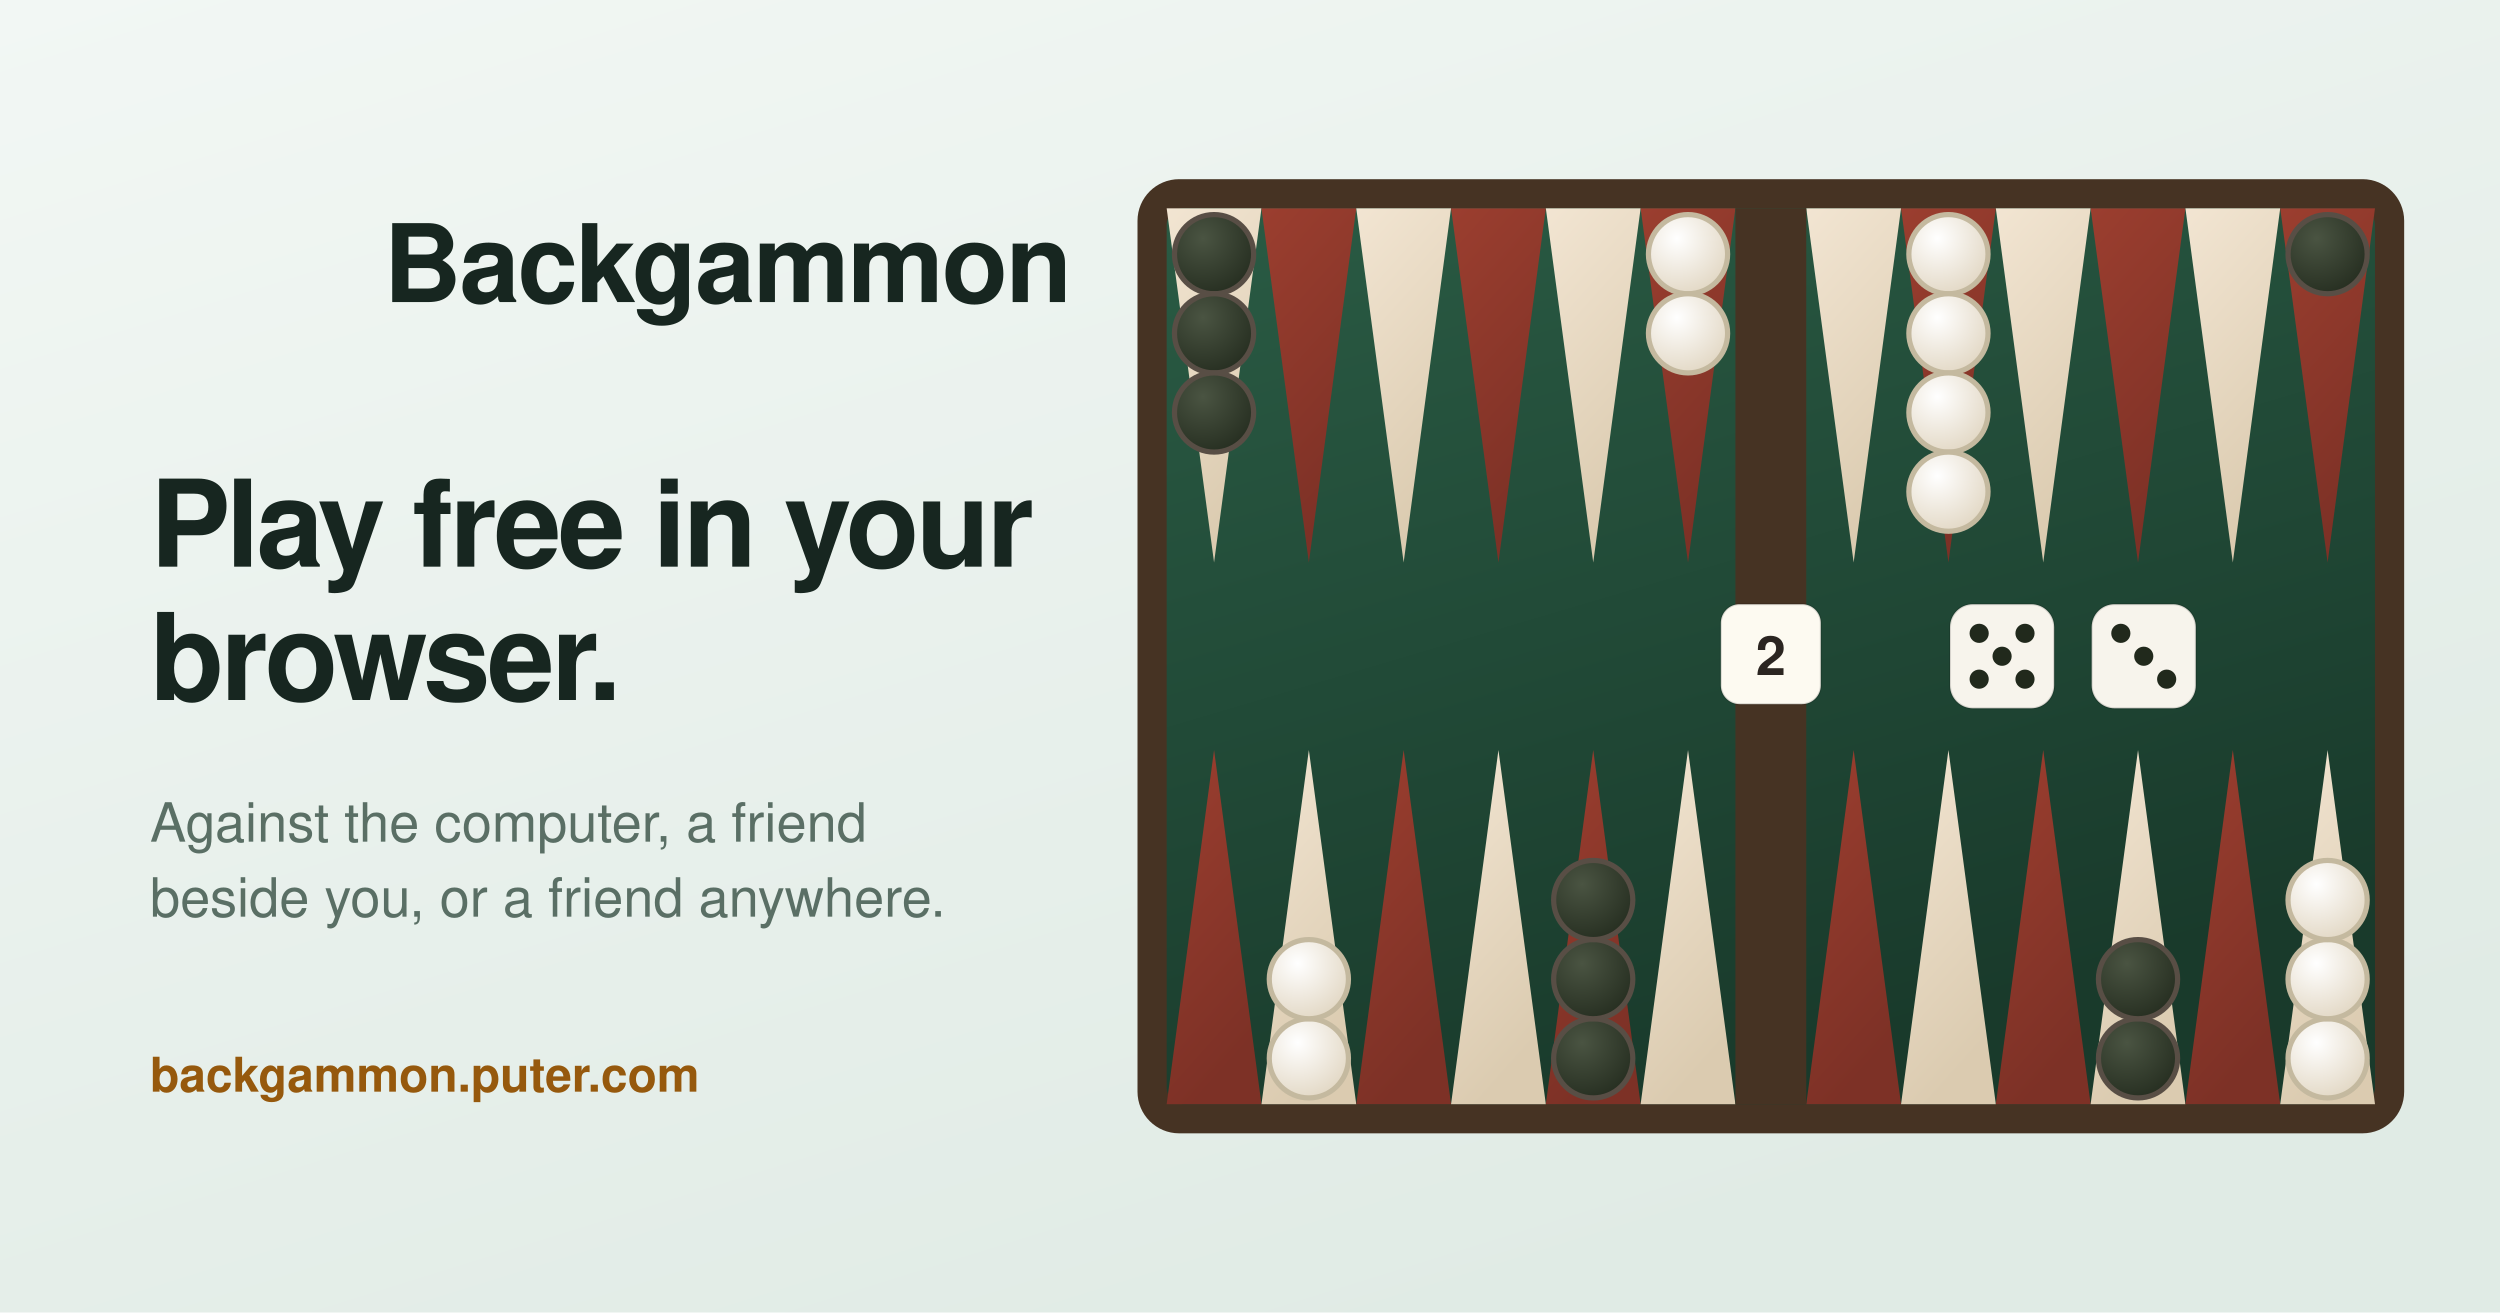
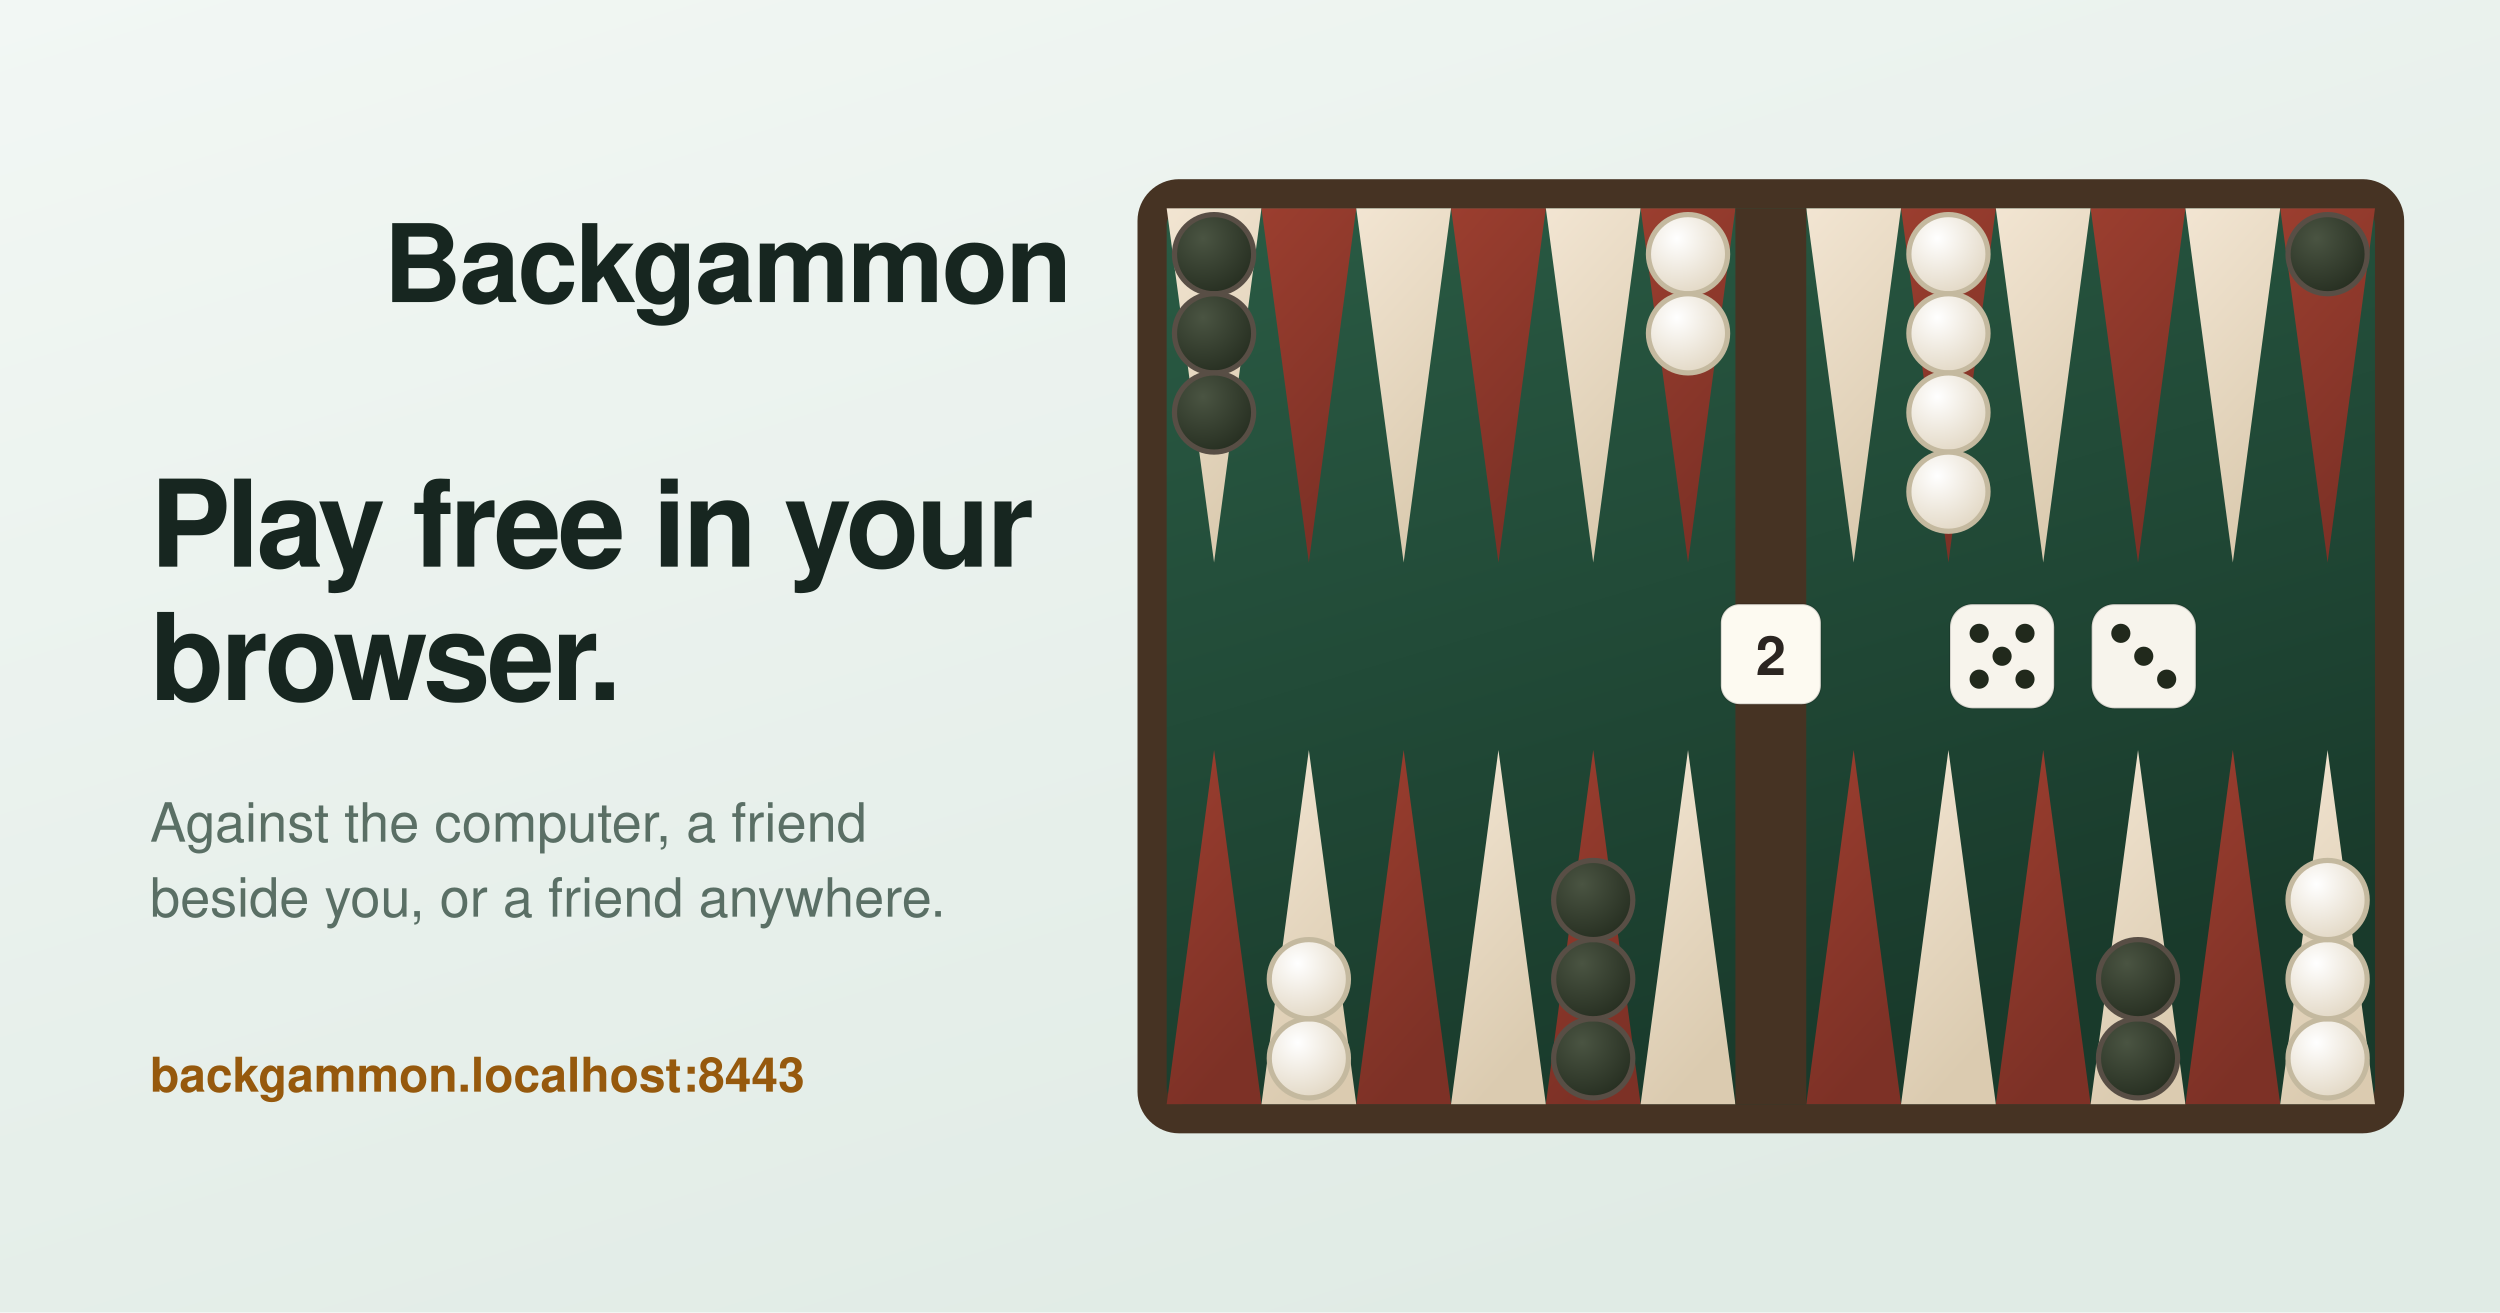
<svg xmlns="http://www.w3.org/2000/svg" viewBox="0 0 1200 630" width="1200" height="630">
  <defs>
    <linearGradient id="page" x1="0" y1="0" x2="0.6" y2="1">
      <stop offset="0" stop-color="#f2f7f4" />
      <stop offset="1" stop-color="#e0ebe5" />
    </linearGradient>
    <linearGradient id="felt" x1="0" y1="0" x2="0.4" y2="1">
      <stop offset="0" stop-color="#2a5b44" />
      <stop offset="1" stop-color="#193a2b" />
    </linearGradient>
    <linearGradient id="ivory" x1="0" y1="0" x2="0.3" y2="1">
      <stop offset="0" stop-color="#f2e5d2" />
      <stop offset="1" stop-color="#dbcbb0" />
    </linearGradient>
    <linearGradient id="clay" x1="0" y1="0" x2="0.3" y2="1">
      <stop offset="0" stop-color="#9b3e2f" />
      <stop offset="1" stop-color="#7d3126" />
    </linearGradient>
    <radialGradient id="wc" cx="0.36" cy="0.3" r="0.85">
      <stop offset="0" stop-color="#ffffff" />
      <stop offset="1" stop-color="#ded2bc" />
    </radialGradient>
    <radialGradient id="bc" cx="0.36" cy="0.3" r="0.85">
      <stop offset="0" stop-color="#4a5442" />
      <stop offset="1" stop-color="#21291c" />
    </radialGradient>
    <g id="checker-w">
      <circle r="19" fill="url(#wc)" stroke="#c4b99f" stroke-width="2.5" />
    </g>
    <g id="checker-b">
      <circle r="19" fill="url(#bc)" stroke="#584e45" stroke-width="2.5" />
    </g>
  </defs>
  <rect width="1200" height="630" fill="url(#page)" />
  <g font-family="Helvetica Neue, Helvetica, Arial, sans-serif" fill="#172620">
    <text x="184" y="145" font-size="52" font-weight="700" letter-spacing="-1">Backgammon</text>
    <text x="72" y="272" font-size="58" font-weight="700" letter-spacing="-1.5">Play free in your</text>
    <text x="72" y="336" font-size="58" font-weight="700" letter-spacing="-1.5">browser.</text>
    <text x="72" y="404" font-size="26" font-weight="500" fill="#5a6f65">Against the computer, a friend</text>
    <text x="72" y="440" font-size="26" font-weight="500" fill="#5a6f65">beside you, or a friend anywhere.</text>
-     <text x="72" y="524" font-size="23" font-weight="700" fill="#96590d">backgammon.puter.com</text>
+     <text x="72" y="524" font-size="23" font-weight="700" fill="#96590d">backgammon.localhost:8443</text>
  </g>
  <g>
    <rect x="546" y="86" width="608" height="458" rx="20" fill="#463323" />
    <rect x="560" y="100" width="580" height="430" rx="8" fill="url(#felt)" />
    <g>
      <path d="M560 100 H605.5 L582.75 270 Z" fill="url(#ivory)" />
      <path d="M605.5 100 H651 L628.25 270 Z" fill="url(#clay)" />
      <path d="M651 100 H696.5 L673.75 270 Z" fill="url(#ivory)" />
      <path d="M696.5 100 H742 L719.25 270 Z" fill="url(#clay)" />
      <path d="M742 100 H787.5 L764.75 270 Z" fill="url(#ivory)" />
      <path d="M787.5 100 H833 L810.25 270 Z" fill="url(#clay)" />
      <path d="M867 100 H912.5 L889.75 270 Z" fill="url(#ivory)" />
      <path d="M912.5 100 H958 L935.25 270 Z" fill="url(#clay)" />
      <path d="M958 100 H1003.5 L980.75 270 Z" fill="url(#ivory)" />
      <path d="M1003.5 100 H1049 L1026.25 270 Z" fill="url(#clay)" />
      <path d="M1049 100 H1094.5 L1071.75 270 Z" fill="url(#ivory)" />
      <path d="M1094.5 100 H1140 L1117.25 270 Z" fill="url(#clay)" />
      <path d="M560 530 H605.5 L582.75 360 Z" fill="url(#clay)" />
      <path d="M605.5 530 H651 L628.25 360 Z" fill="url(#ivory)" />
      <path d="M651 530 H696.5 L673.75 360 Z" fill="url(#clay)" />
      <path d="M696.5 530 H742 L719.25 360 Z" fill="url(#ivory)" />
      <path d="M742 530 H787.5 L764.75 360 Z" fill="url(#clay)" />
      <path d="M787.5 530 H833 L810.25 360 Z" fill="url(#ivory)" />
      <path d="M867 530 H912.5 L889.75 360 Z" fill="url(#clay)" />
      <path d="M912.5 530 H958 L935.25 360 Z" fill="url(#ivory)" />
      <path d="M958 530 H1003.5 L980.75 360 Z" fill="url(#clay)" />
      <path d="M1003.5 530 H1049 L1026.25 360 Z" fill="url(#ivory)" />
      <path d="M1049 530 H1094.5 L1071.75 360 Z" fill="url(#clay)" />
      <path d="M1094.5 530 H1140 L1117.25 360 Z" fill="url(#ivory)" />
    </g>
    <rect x="833" y="100" width="34" height="430" fill="#463323" />
    <use href="#checker-b" x="582.75" y="122" />
    <use href="#checker-b" x="582.75" y="160" />
    <use href="#checker-b" x="582.75" y="198" />
    <use href="#checker-w" x="810.25" y="122" />
    <use href="#checker-w" x="810.25" y="160" />
    <use href="#checker-w" x="935.25" y="122" />
    <use href="#checker-w" x="935.25" y="160" />
    <use href="#checker-w" x="935.25" y="198" />
    <use href="#checker-w" x="935.25" y="236" />
    <use href="#checker-b" x="1117.25" y="122" />
    <use href="#checker-w" x="628.25" y="508" />
    <use href="#checker-w" x="628.25" y="470" />
    <use href="#checker-b" x="764.75" y="508" />
    <use href="#checker-b" x="764.75" y="470" />
    <use href="#checker-b" x="764.75" y="432" />
    <use href="#checker-b" x="1026.25" y="508" />
    <use href="#checker-b" x="1026.25" y="470" />
    <use href="#checker-w" x="1117.25" y="508" />
    <use href="#checker-w" x="1117.25" y="470" />
    <use href="#checker-w" x="1117.25" y="432" />
    <g transform="translate(936,290)">
      <rect width="50" height="50" rx="11" fill="#f7f4ec" stroke="#00000022" />
      <circle cx="14" cy="14" r="4.6" fill="#21291c" />
      <circle cx="36" cy="14" r="4.6" fill="#21291c" />
      <circle cx="25" cy="25" r="4.6" fill="#21291c" />
      <circle cx="14" cy="36" r="4.6" fill="#21291c" />
      <circle cx="36" cy="36" r="4.6" fill="#21291c" />
    </g>
    <g transform="translate(1004,290)">
      <rect width="50" height="50" rx="11" fill="#f7f4ec" stroke="#00000022" />
      <circle cx="14" cy="14" r="4.6" fill="#21291c" />
      <circle cx="25" cy="25" r="4.6" fill="#21291c" />
      <circle cx="36" cy="36" r="4.6" fill="#21291c" />
    </g>
    <g transform="translate(826,290)">
      <rect width="48" height="48" rx="9" fill="#fdfaf1" stroke="#00000022" />
      <text x="24" y="34" font-family="Helvetica Neue, Helvetica, Arial, sans-serif" font-size="26" font-weight="800" fill="#2b2521" text-anchor="middle">2</text>
    </g>
  </g>
</svg>
